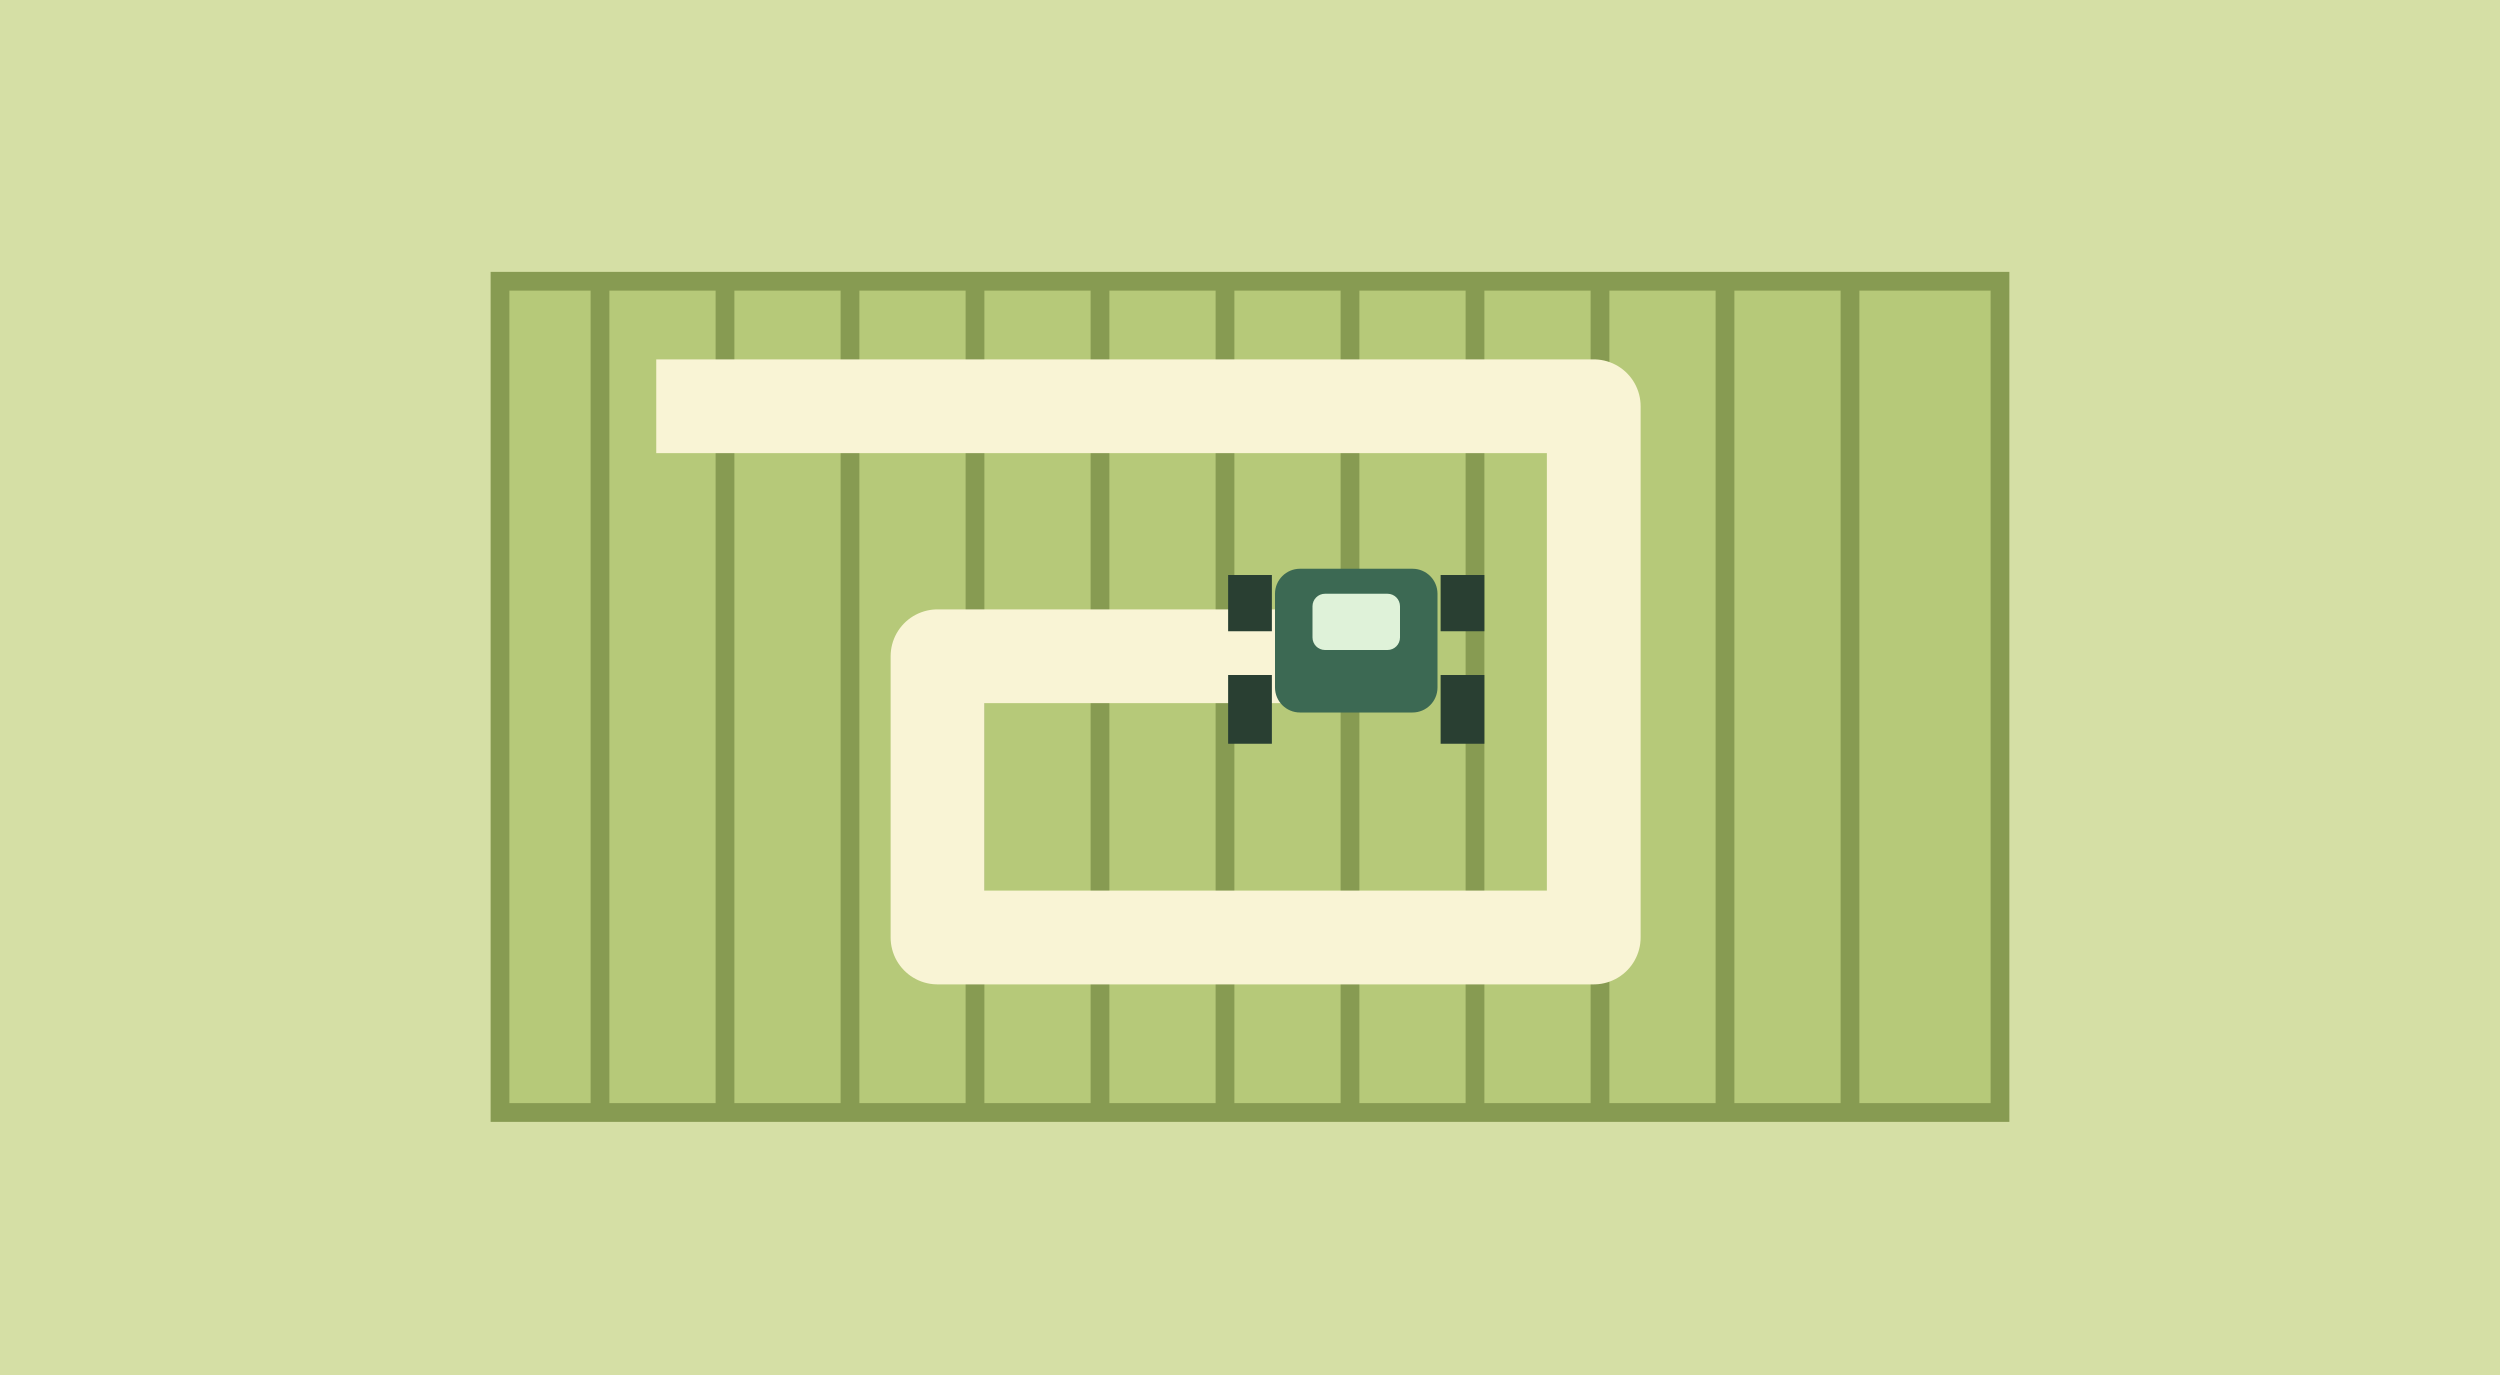
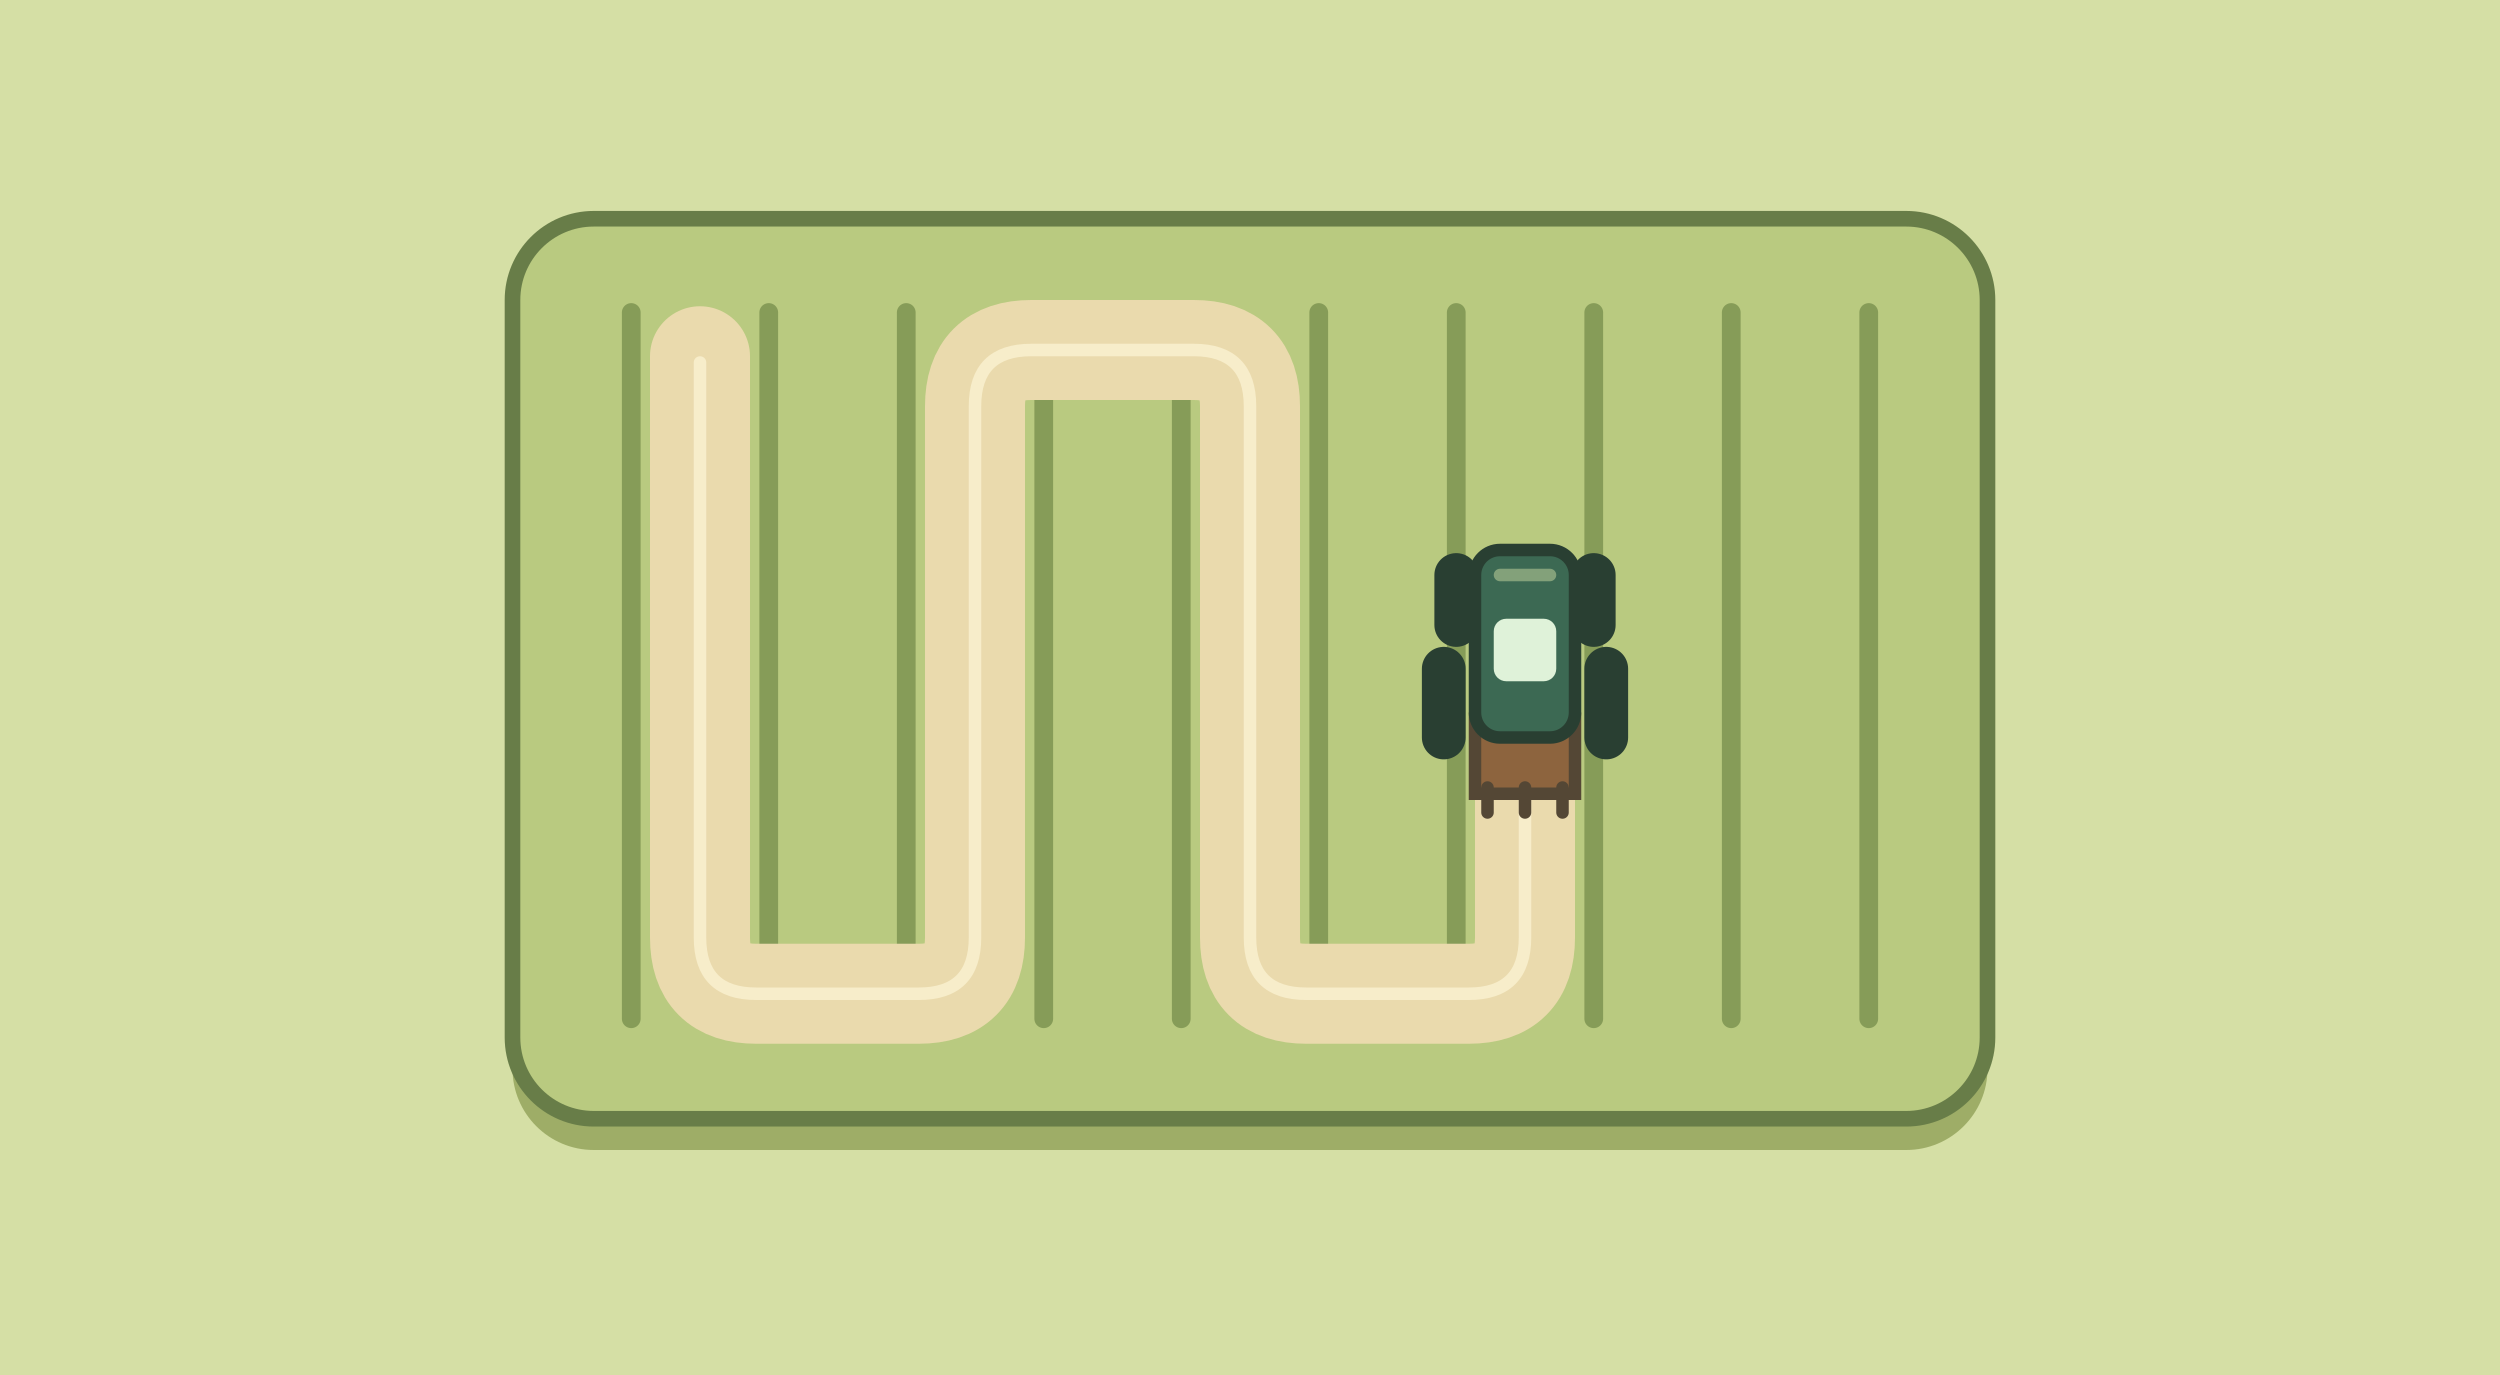
<svg xmlns="http://www.w3.org/2000/svg" viewBox="0 0 400 220">
  <rect width="400" height="220" fill="#d5dfa5" />
-   <g stroke="#879b52" stroke-width="3">
-     <path d="M80 45h240v133H80z" fill="#b6c979" />
-     <path d="M96 45v133m20-133v133m20-133v133m20-133v133m20-133v133m20-133v133m20-133v133m20-133v133m20-133v133m20-133v133m20-133v133" />
-   </g>
-   <path d="M105 65h150v85H150v-45h65" fill="none" stroke="#f9f4d5" stroke-width="15" stroke-linejoin="round" />
-   <g transform="translate(204 91)">
-     <rect width="26" height="23" rx="4" fill="#3c6953" />
-     <rect x="6" y="4" width="14" height="9" rx="2" fill="#dff2d9" />
-     <path d="M-4 1v9m34-9v9m-34 7v11m34-11v11" stroke="#293f32" stroke-width="7" />
+   <rect x="82" y="40" width="236" height="144" rx="13" fill="#9ead67" />
+   <rect x="82" y="35" width="236" height="144" rx="13" fill="#b9ca80" stroke="#687d48" stroke-width="2.5" />
+   <path d="M101 50v113m22-113v113m22-113v113m22-113v113m22-113v113m22-113v113m22-113v113m22-113v113m22-113v113m22-113v113" fill="none" stroke="#869c58" stroke-width="3" stroke-linecap="round" />
+   <path d="M112 57v93q0 9 9 9h26q9 0 9-9V65q0-9 9-9h26q9 0 9 9v85q0 9 9 9h26q9 0 9-9v-40" fill="none" stroke="#eadaad" stroke-width="16" stroke-linecap="round" />
+   <path d="M112 58v92q0 9 9 9h26q9 0 9-9V65q0-9 9-9h26q9 0 9 9v85q0 9 9 9h26q9 0 9-9v-40" fill="none" stroke="#f7edca" stroke-width="2" stroke-linecap="round" />
+   <g transform="translate(244 103)">
+     <path d="M-8 12h16v12H-8z" fill="#8d643e" stroke="#544735" stroke-width="2" />
+     <path d="M-6 23v4m6-4v4m6-4v4" stroke="#544735" stroke-width="2" stroke-linecap="round" />
+     <path d="M-11-11v8m22-8v8m-24 7v11m26-11v11" stroke="#293f32" stroke-width="7" stroke-linecap="round" />
+     <rect x="-8" y="-15" width="16" height="30" rx="4" fill="#3c6953" stroke="#293f32" stroke-width="2" />
+     <rect x="-5" y="-4" width="10" height="10" rx="2" fill="#dff2d9" />
+     <path d="M-4-11h8" stroke="#83a17a" stroke-width="2" stroke-linecap="round" />
  </g>
</svg>
